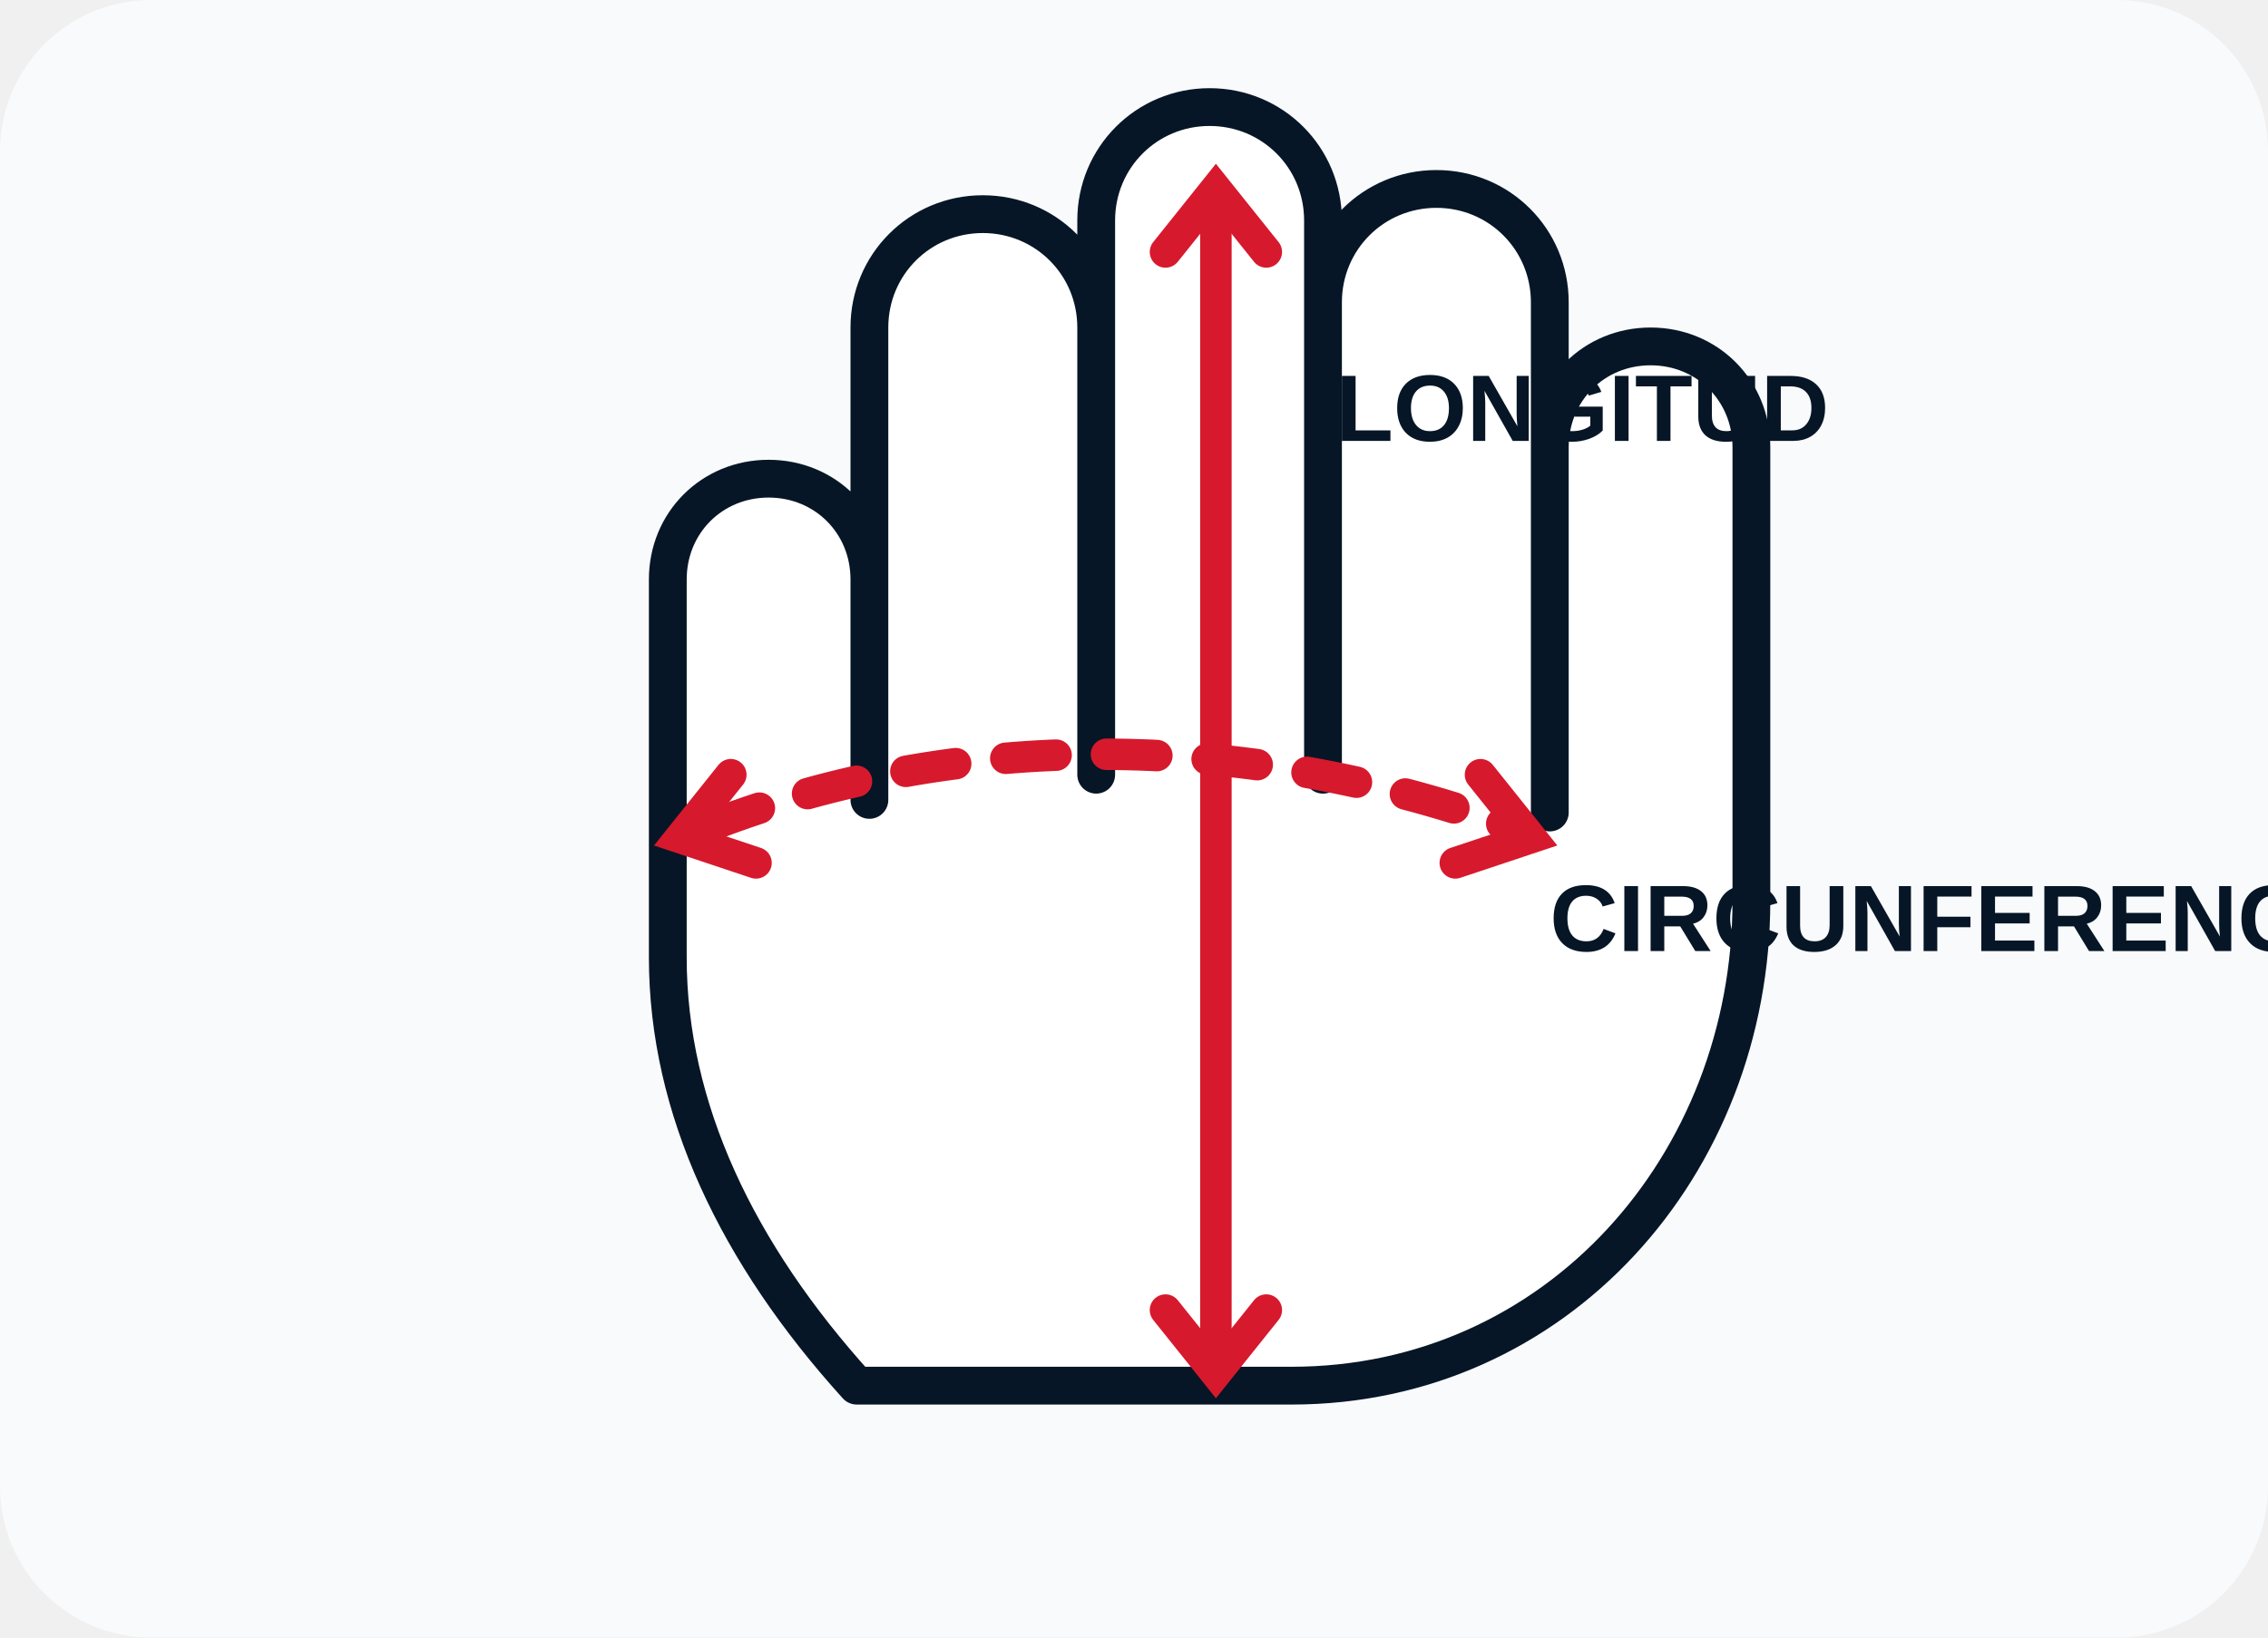
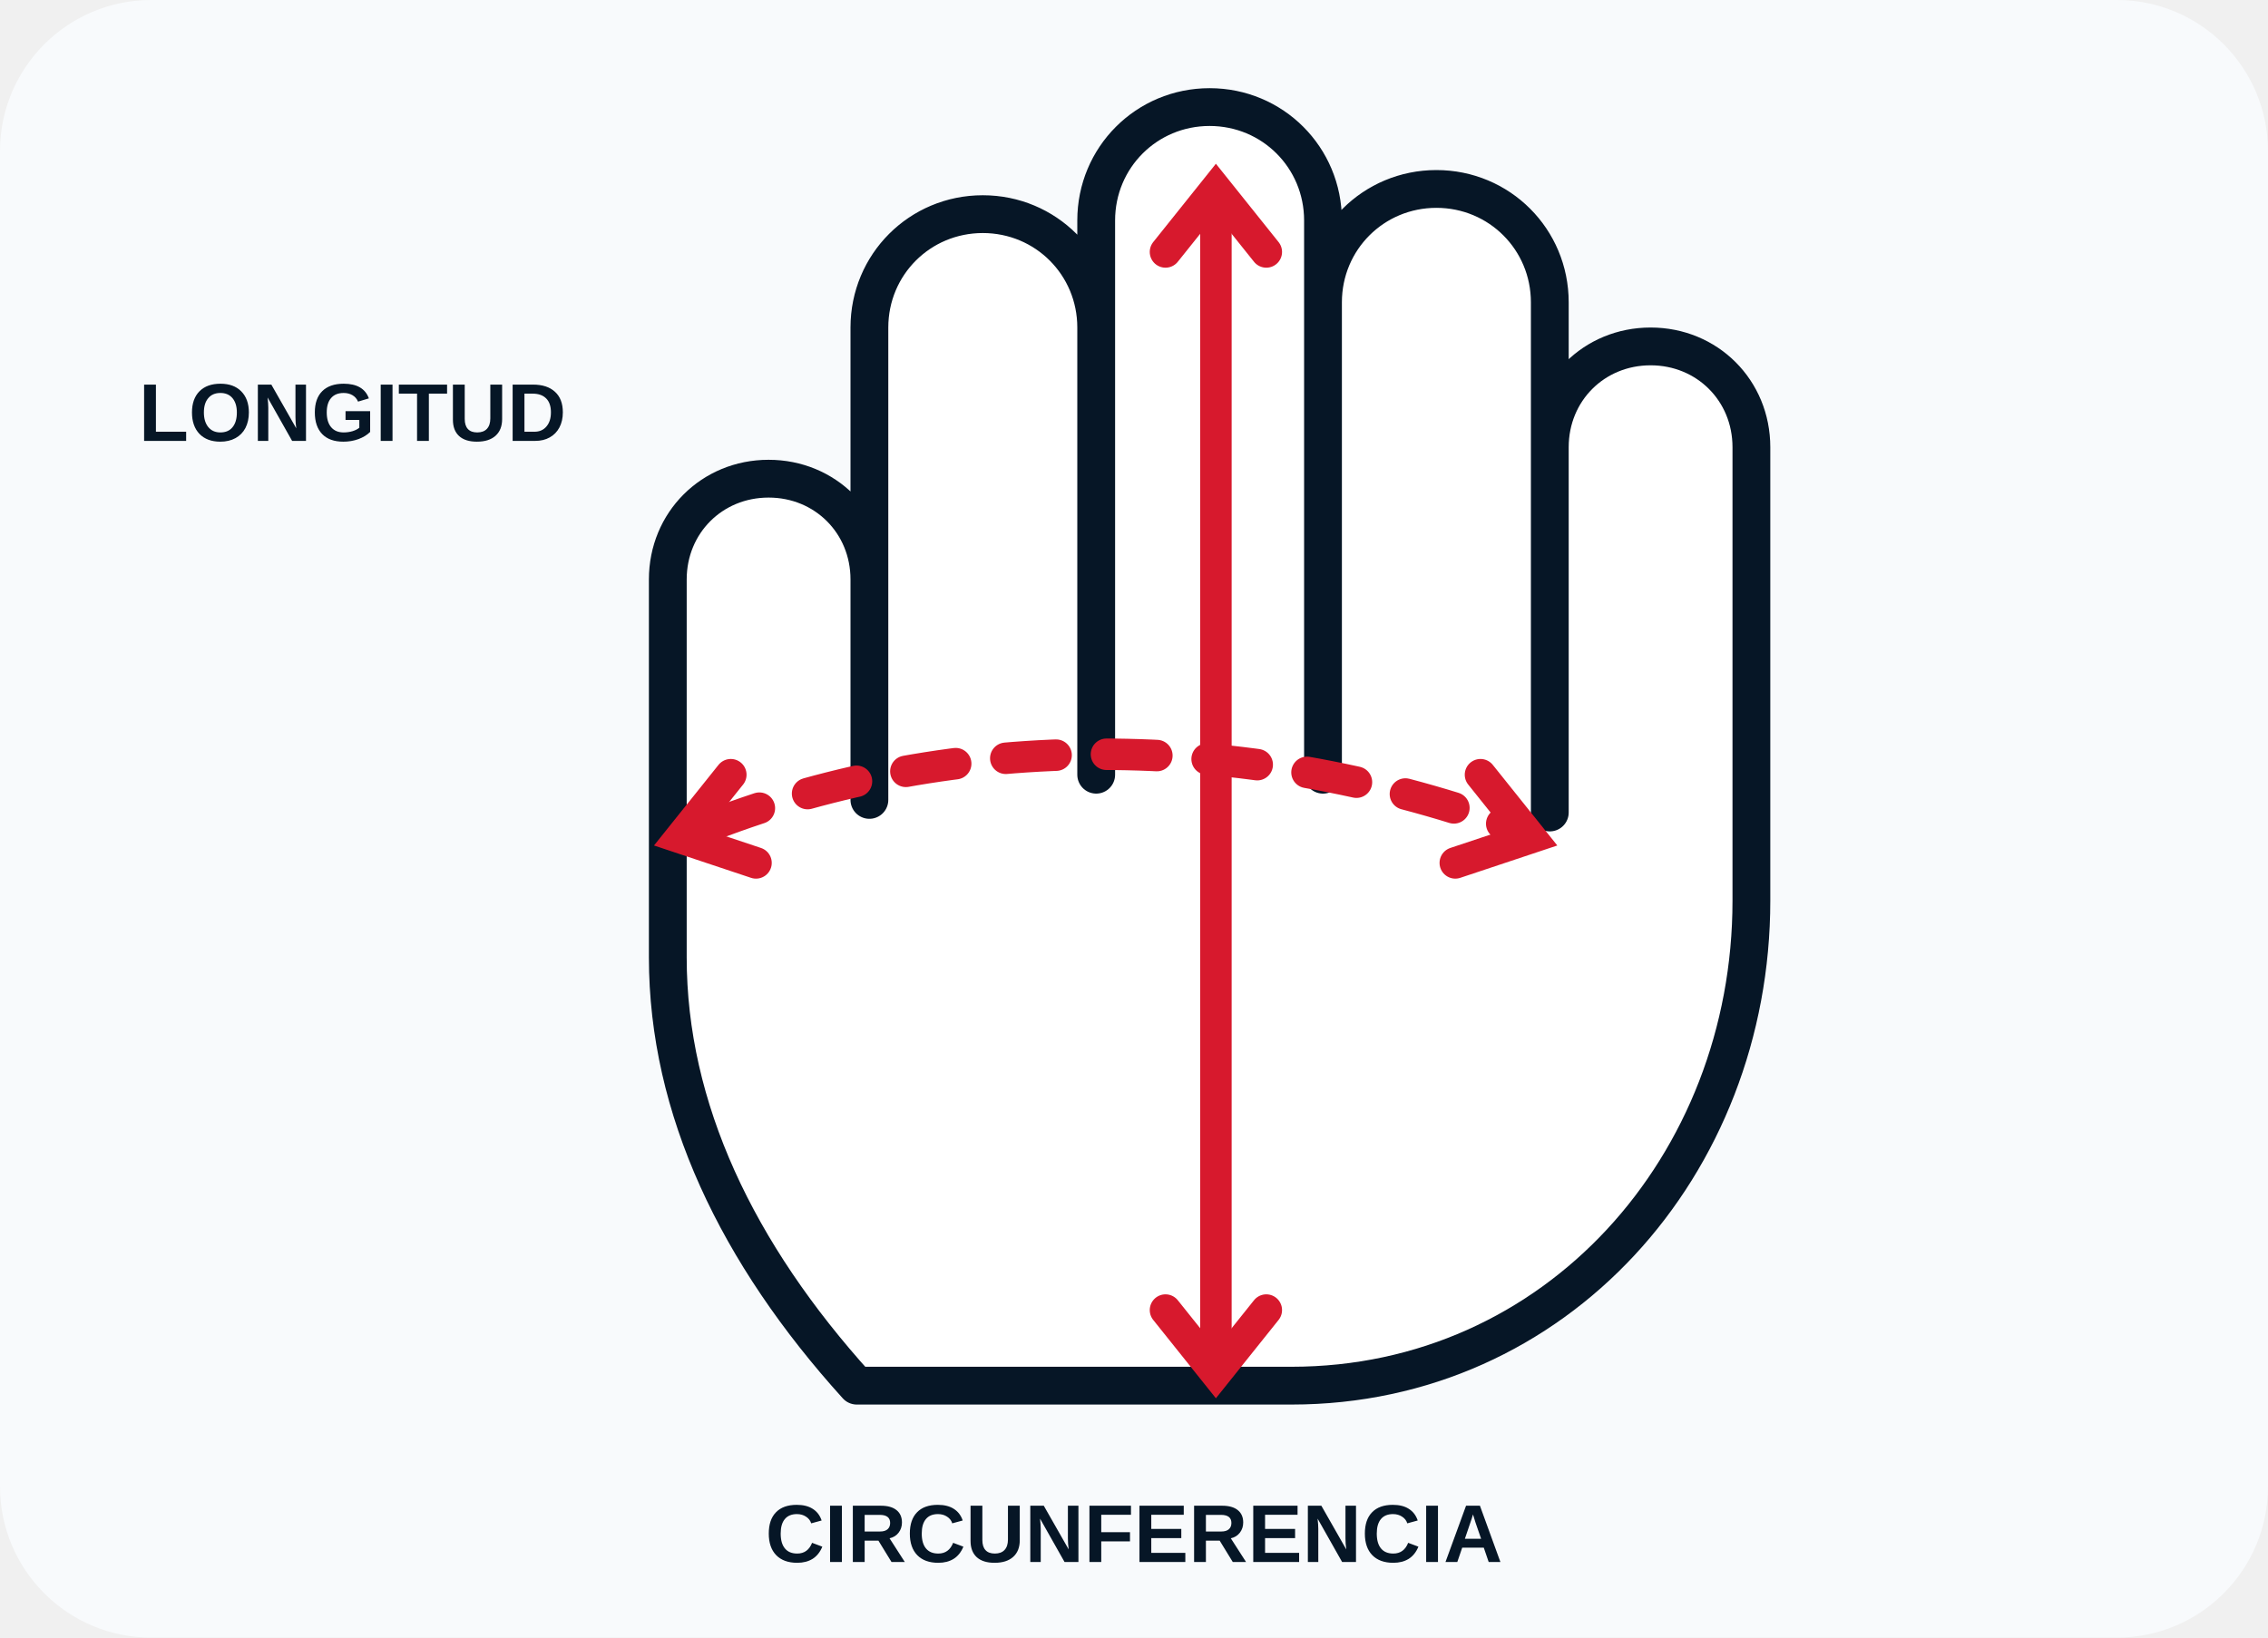
<svg xmlns="http://www.w3.org/2000/svg" viewBox="0 0 360 260" role="img" aria-labelledby="title desc">
  <rect width="360" height="260" rx="24" fill="#f8fafc" />
  <g fill="#fff" stroke="#061626" stroke-width="6" stroke-linejoin="round">
    <path d="M136 220c-19-21-30-44-30-68V92c0-9 7-16 16-16s16 7 16 16v35-75c0-10 8-18 18-18s18 8 18 18v71-88c0-10 8-18 18-18s18 8 18 18v88-75c0-10 8-18 18-18s18 8 18 18v81-58c0-9 7-16 16-16s16 7 16 16v72c0 42-31 77-73 77h-39z" />
  </g>
  <g stroke="#d7192d" stroke-width="5" fill="none" stroke-linecap="round">
    <path d="M193 31v186" />
    <path d="M185 40l8-10 8 10M185 208l8 10 8-10" />
    <path d="M113 131c39-15 84-15 126 0" stroke-dasharray="8 8" />
    <path d="M116 123l-8 10 12 4M235 123l8 10-12 4" />
  </g>
-   <g font-family="Arial, sans-serif" font-size="15" font-weight="700" fill="#061626">
-     <text x="212" y="70">LONGITUD</text>
-     <text x="246" y="151">CIRCUNFERENCIA</text>
+   <g font-family="Arial, sans-serif" font-size="13" font-weight="700" fill="#061626">
+     <text x="22" y="70">LONGITUD</text>
+     <text x="180" y="248" text-anchor="middle">CIRCUNFERENCIA</text>
  </g>
</svg>
